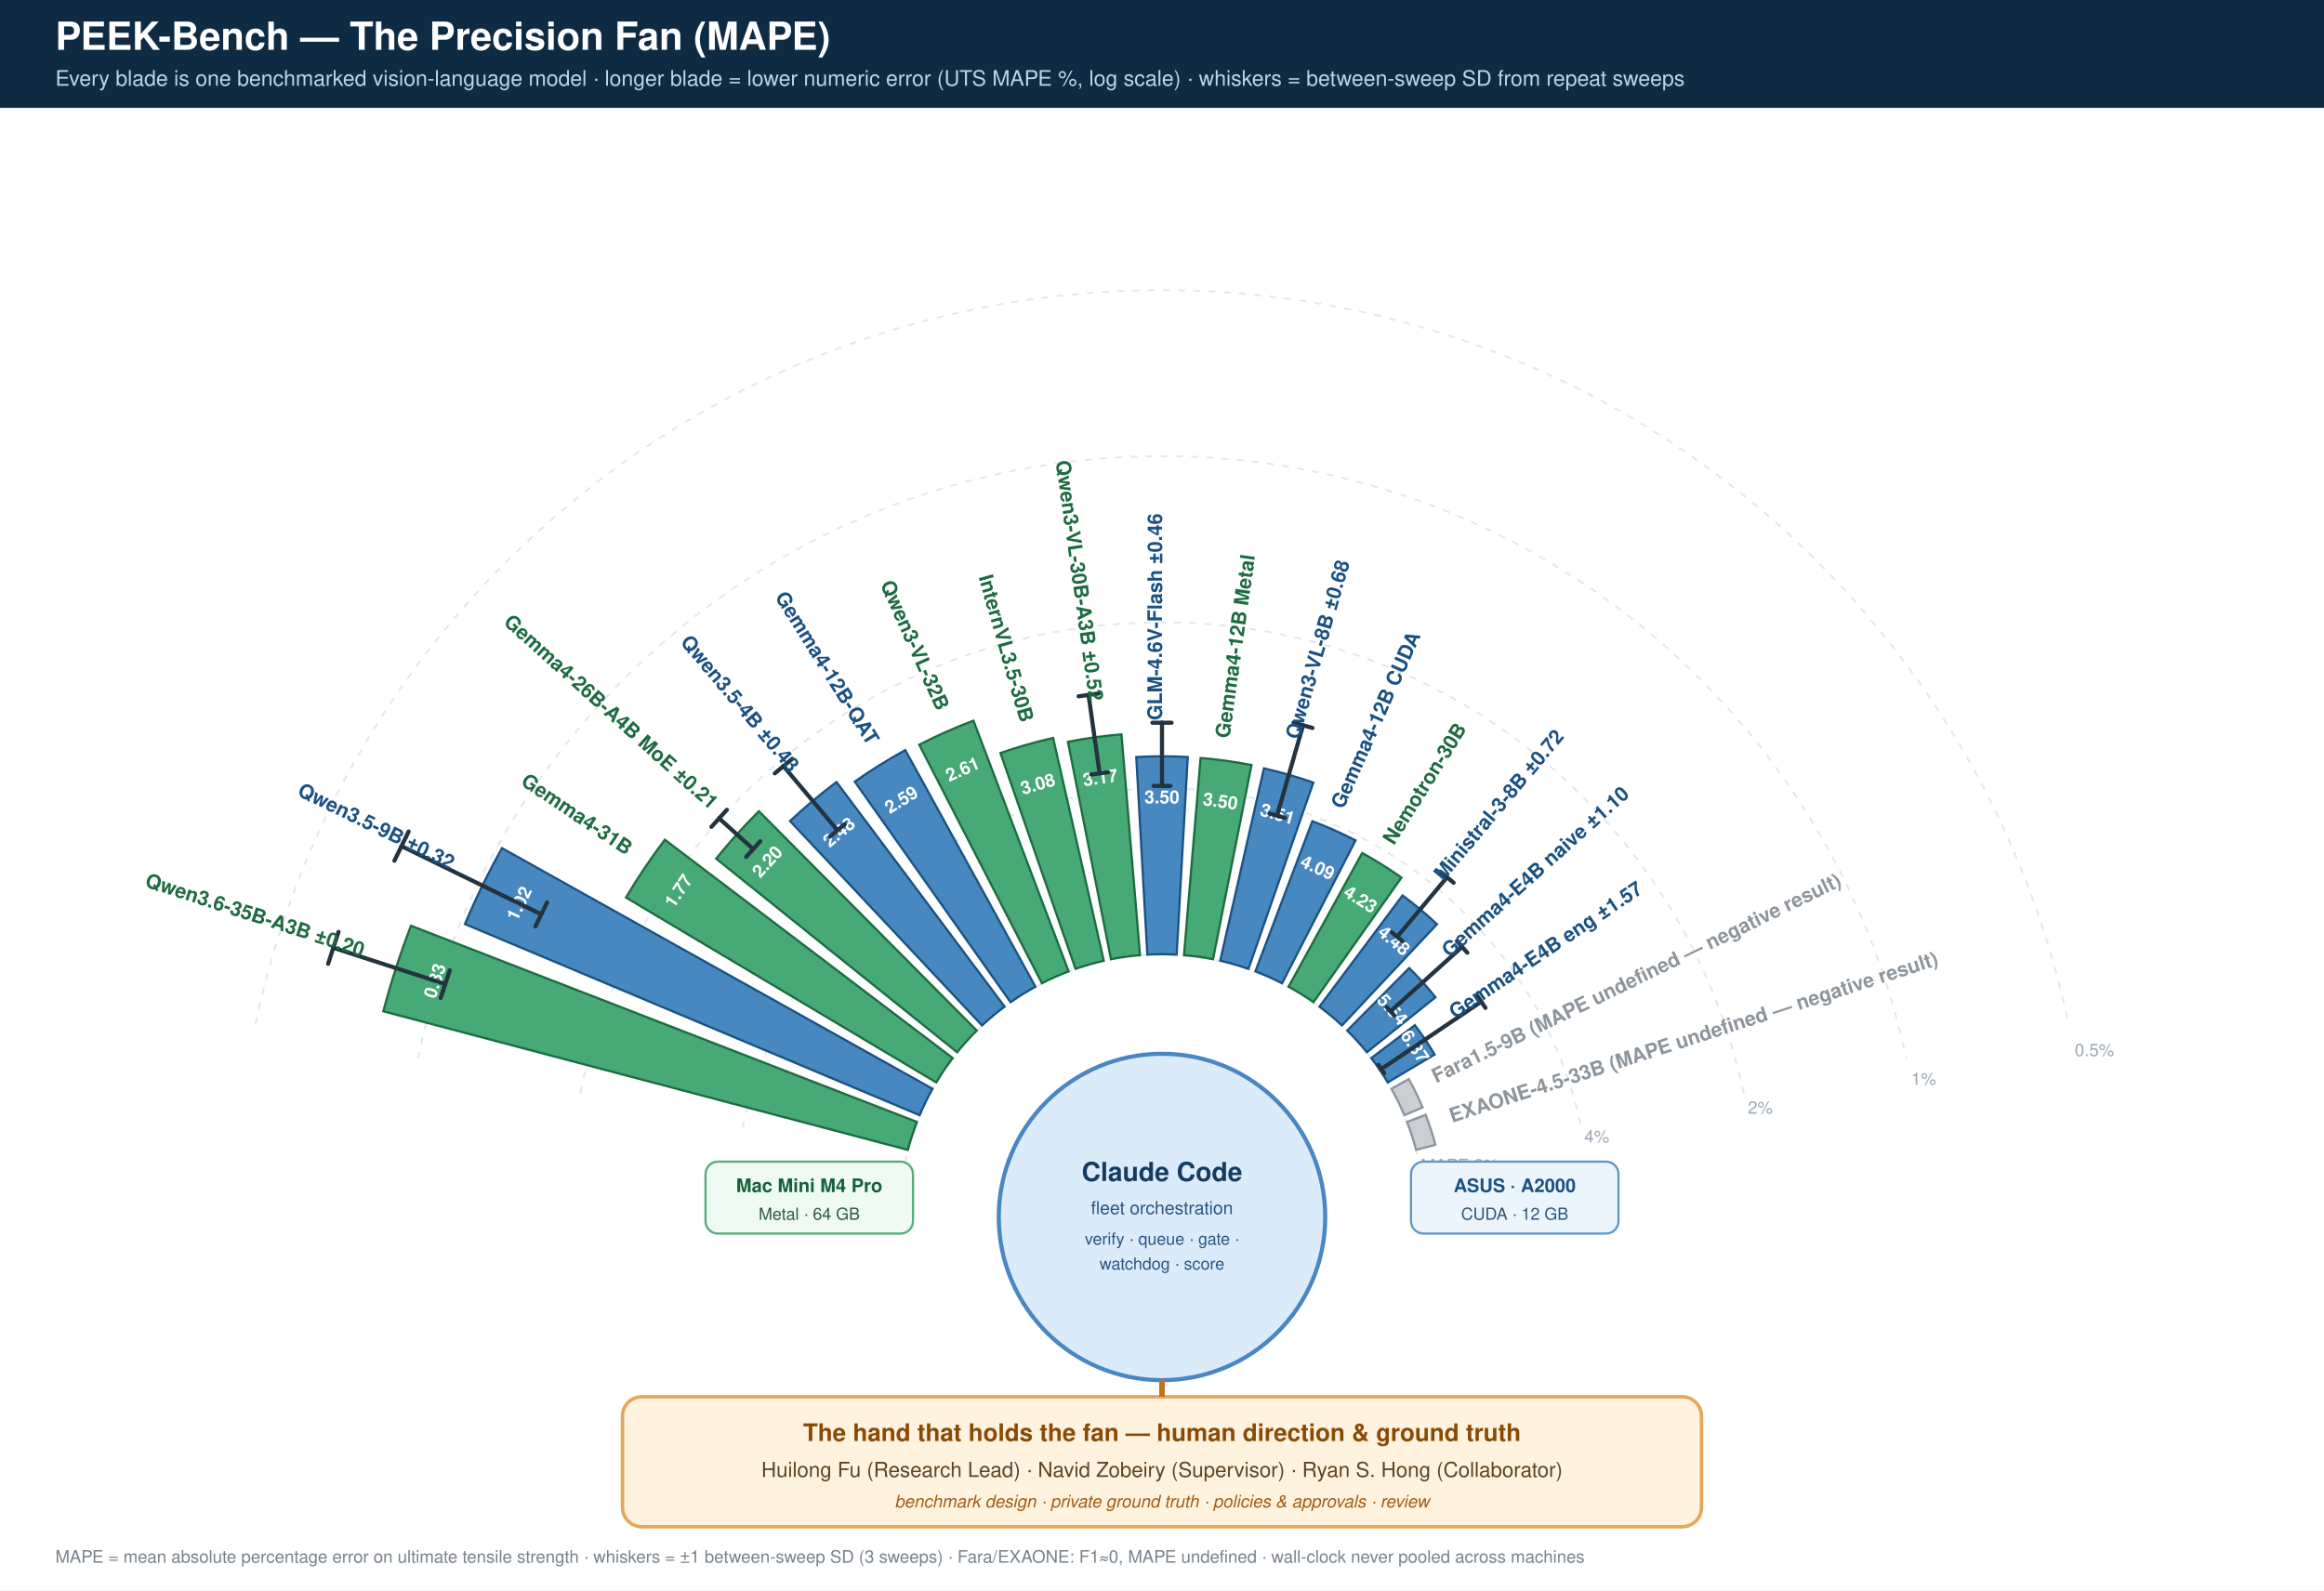
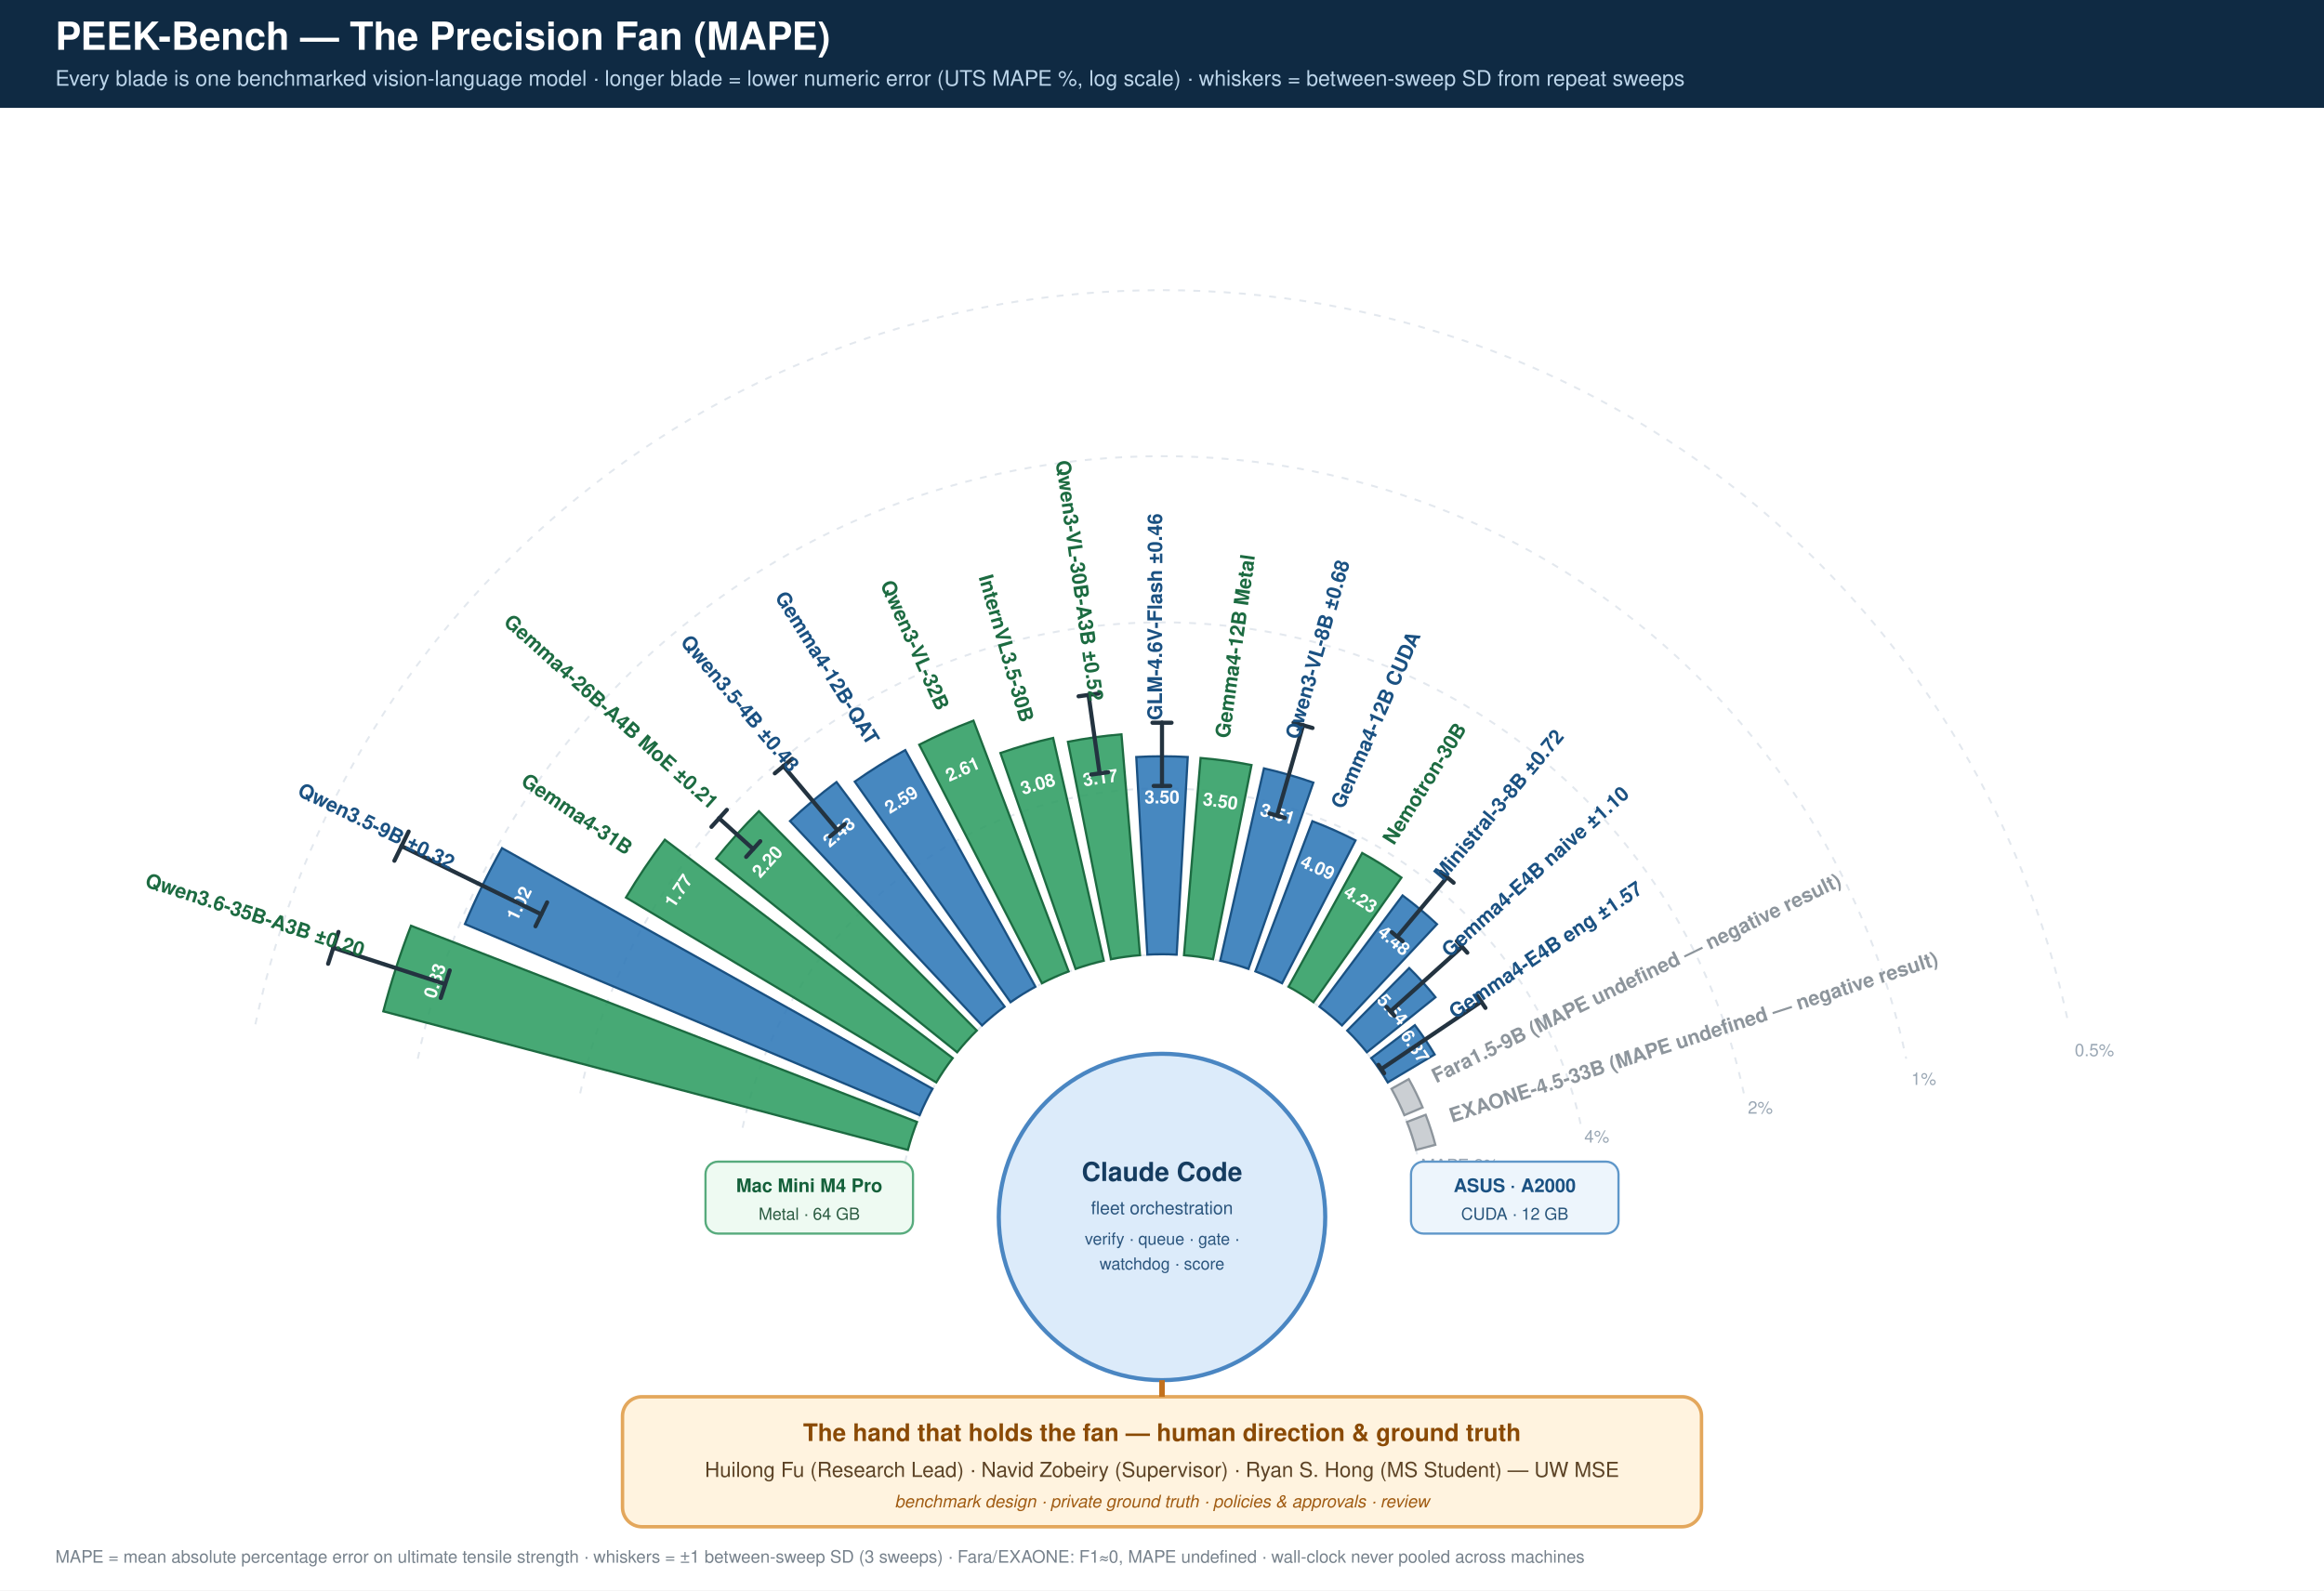
<svg xmlns="http://www.w3.org/2000/svg" viewBox="0 0 1680 1150" font-family="Helvetica, Arial, sans-serif">
  <rect width="1680" height="1150" fill="#ffffff" />
  <rect x="0" y="0" width="1680" height="78" fill="#0f2a43" />
  <text x="40" y="36" font-size="28" font-weight="bold" fill="#ffffff">PEEK-Bench — The Precision Fan (MAPE)</text>
  <text x="40" y="62" font-size="15.5" fill="#bcd5ea">Every blade is one benchmarked vision-language model · longer blade = lower numeric error (UTS MAPE %, log scale) · whiskers = between-sweep SD from repeat sweeps</text>
  <path d="M 654.2 840.5 A 190.0 190.0 0 0 1 1025.8 840.5" fill="none" stroke="#e3e8ee" stroke-width="1.4" stroke-dasharray="5 6" />
  <text x="1027.1" y="847.0" font-size="12.5" fill="#9aa7b4">MAPE 8%</text>
  <path d="M 536.8 815.5 A 310.0 310.0 0 0 1 1143.2 815.5" fill="none" stroke="#e3e8ee" stroke-width="1.4" stroke-dasharray="5 6" />
  <text x="1145.3" y="826.2" font-size="12.5" fill="#9aa7b4">4%</text>
  <path d="M 419.4 790.6 A 430 430 0 0 1 1260.6 790.6" fill="none" stroke="#e3e8ee" stroke-width="1.4" stroke-dasharray="5 6" />
  <text x="1263.5" y="805.3" font-size="12.5" fill="#9aa7b4">2%</text>
  <path d="M 302.0 765.6 A 550.0 550.0 0 0 1 1378.0 765.6" fill="none" stroke="#e3e8ee" stroke-width="1.4" stroke-dasharray="5 6" />
  <text x="1381.6" y="784.5" font-size="12.5" fill="#9aa7b4">1%</text>
  <path d="M 184.6 740.7 A 670.0 670.0 0 0 1 1495.4 740.7" fill="none" stroke="#e3e8ee" stroke-width="1.4" stroke-dasharray="5 6" />
  <text x="1499.8" y="763.7" font-size="12.5" fill="#9aa7b4">0.5%</text>
  <path d="M 656.3 831.5 L 277.1 731.3 A 582.258 582.258 0 0 1 297.1 669.4 L 662.9 811.3 A 190 190 0 0 0 656.3 831.5 Z" fill="#2f9e63" fill-opacity="0.88" stroke="#1c6b41" stroke-width="1.6" />
  <text x="318.6" y="710.6" font-size="13" font-weight="bold" fill="#ffffff" text-anchor="middle" transform="rotate(-72.0 318.6 710.6)">0.83</text>
  <line x1="321.8" y1="711.6" x2="240.8" y2="685.3" stroke="#233340" stroke-width="3" stroke-linecap="round" />
  <line x1="318.6" y1="721.6" x2="325.1" y2="701.7" stroke="#233340" stroke-width="3" stroke-linecap="round" />
  <line x1="237.2" y1="696.9" x2="244.7" y2="673.9" stroke="#233340" stroke-width="3" stroke-linecap="round" />
  <text x="261.5" y="692.0" font-size="14.5" font-weight="bold" fill="#1c6b41" text-anchor="end" transform="rotate(18.0 261.5 692.0)">Qwen3.6-35B-A3B ±0.20</text>
  <path d="M 664.8 806.4 L 336.1 668.2 A 546.572 546.572 0 0 1 362.9 613.3 L 674.1 787.3 A 190 190 0 0 0 664.8 806.4 Z" fill="#2f78b8" fill-opacity="0.88" stroke="#1a5182" stroke-width="1.6" />
  <text x="379.3" y="655.3" font-size="13" font-weight="bold" fill="#ffffff" text-anchor="middle" transform="rotate(-64.0 379.3 655.3)">1.02</text>
  <line x1="391.2" y1="661.1" x2="290.2" y2="611.8" stroke="#233340" stroke-width="3" stroke-linecap="round" />
  <line x1="387.1" y1="669.8" x2="395.5" y2="652.5" stroke="#233340" stroke-width="3" stroke-linecap="round" />
  <line x1="285.1" y1="622.4" x2="295.4" y2="601.3" stroke="#233340" stroke-width="3" stroke-linecap="round" />
  <text x="325.4" y="629.0" font-size="14.5" font-weight="bold" fill="#1a5182" text-anchor="end" transform="rotate(26.0 325.4 629.0)">Qwen3.5-9B ±0.32</text>
  <path d="M 676.8 782.7 L 452.5 649.0 A 451.15 451.15 0 0 1 480.6 607.2 L 688.7 765.1 A 190 190 0 0 0 676.8 782.7 Z" fill="#2f9e63" fill-opacity="0.88" stroke="#1c6b41" stroke-width="1.6" />
  <text x="494.2" y="646.7" font-size="13" font-weight="bold" fill="#ffffff" text-anchor="middle" transform="rotate(-56.0 494.2 646.7)">1.77</text>
  <text x="452.7" y="618.8" font-size="14.5" font-weight="bold" fill="#1c6b41" text-anchor="end" transform="rotate(34.0 452.7 618.8)">Gemma4-31B</text>
  <path d="M 691.9 760.9 L 517.7 620.9 A 413.5 413.5 0 0 1 548.6 586.6 L 706.1 745.2 A 190 190 0 0 0 691.9 760.9 Z" fill="#2f9e63" fill-opacity="0.88" stroke="#1c6b41" stroke-width="1.6" />
  <text x="558.0" y="626.1" font-size="13" font-weight="bold" fill="#ffffff" text-anchor="middle" transform="rotate(-48.0 558.0 626.1)">2.20</text>
  <line x1="544.4" y1="613.9" x2="519.8" y2="591.7" stroke="#233340" stroke-width="3" stroke-linecap="round" />
  <line x1="539.4" y1="619.6" x2="549.6" y2="608.3" stroke="#233340" stroke-width="3" stroke-linecap="round" />
  <line x1="514.3" y1="597.9" x2="525.4" y2="585.6" stroke="#233340" stroke-width="3" stroke-linecap="round" />
  <text x="513.4" y="585.9" font-size="14.5" font-weight="bold" fill="#1c6b41" text-anchor="end" transform="rotate(42.0 513.4 585.9)">Gemma4-26B-A4B MoE ±0.21</text>
  <path d="M 709.9 741.5 L 571.1 593.7 A 392.759 392.759 0 0 1 604.7 565.5 L 726.2 727.9 A 190 190 0 0 0 709.9 741.5 Z" fill="#2f78b8" fill-opacity="0.88" stroke="#1a5182" stroke-width="1.6" />
  <text x="609.4" y="605.2" font-size="13" font-weight="bold" fill="#ffffff" text-anchor="middle" transform="rotate(-40.0 609.4 605.2)">2.48</text>
  <line x1="605.3" y1="600.3" x2="566.3" y2="553.9" stroke="#233340" stroke-width="3" stroke-linecap="round" />
  <line x1="600.0" y1="604.9" x2="610.7" y2="595.9" stroke="#233340" stroke-width="3" stroke-linecap="round" />
  <line x1="560.1" y1="559.2" x2="572.7" y2="548.7" stroke="#233340" stroke-width="3" stroke-linecap="round" />
  <text x="570.8" y="559.2" font-size="14.5" font-weight="bold" fill="#1a5182" text-anchor="end" transform="rotate(50.0 570.8 559.2)">Qwen3.5-4B ±0.43</text>
  <path d="M 730.5 724.7 L 617.9 565.2 A 385.246 385.246 0 0 1 654.4 542.4 L 748.5 713.5 A 190 190 0 0 0 730.5 724.7 Z" fill="#2f78b8" fill-opacity="0.88" stroke="#1a5182" stroke-width="1.6" />
  <text x="653.9" y="582.1" font-size="13" font-weight="bold" fill="#ffffff" text-anchor="middle" transform="rotate(-32.0 653.9 582.1)">2.59</text>
  <text x="627.4" y="539.7" font-size="14.5" font-weight="bold" fill="#1a5182" text-anchor="end" transform="rotate(58.0 627.4 539.7)">Gemma4-12B-QAT</text>
  <path d="M 753.2 711.0 L 664.5 538.5 A 383.914 383.914 0 0 1 703.7 521.1 L 772.5 702.4 A 190 190 0 0 0 753.2 711.0 Z" fill="#2f9e63" fill-opacity="0.88" stroke="#1c6b41" stroke-width="1.6" />
  <text x="697.7" y="560.3" font-size="13" font-weight="bold" fill="#ffffff" text-anchor="middle" transform="rotate(-24.0 697.7 560.3)">2.61</text>
  <text x="677.3" y="514.7" font-size="14.5" font-weight="bold" fill="#1c6b41" text-anchor="end" transform="rotate(66.0 677.3 514.7)">Qwen3-VL-32B</text>
  <path d="M 777.5 700.6 L 723.2 544.5 A 355.248 355.248 0 0 1 761.3 533.6 L 797.9 694.7 A 190 190 0 0 0 777.5 700.6 Z" fill="#2f9e63" fill-opacity="0.88" stroke="#1c6b41" stroke-width="1.6" />
  <text x="751.5" y="571.2" font-size="13" font-weight="bold" fill="#ffffff" text-anchor="middle" transform="rotate(-16.0 751.5 571.2)">3.08</text>
  <text x="737.7" y="523.1" font-size="14.5" font-weight="bold" fill="#1c6b41" text-anchor="end" transform="rotate(74.0 737.7 523.1)">InternVL3.5-30B</text>
  <path d="M 803.1 693.6 L 772.0 536.4 A 350.262 350.262 0 0 1 810.7 531.0 L 824.1 690.7 A 190 190 0 0 0 803.1 693.6 Z" fill="#2f9e63" fill-opacity="0.88" stroke="#1c6b41" stroke-width="1.6" />
  <text x="796.0" y="566.8" font-size="13" font-weight="bold" fill="#ffffff" text-anchor="middle" transform="rotate(-8.0 796.0 566.8)">3.17</text>
  <line x1="794.9" y1="559.2" x2="786.9" y2="502.4" stroke="#233340" stroke-width="3" stroke-linecap="round" />
  <line x1="788.8" y1="560.1" x2="801.1" y2="558.4" stroke="#233340" stroke-width="3" stroke-linecap="round" />
  <line x1="779.7" y1="503.5" x2="794.2" y2="501.5" stroke="#233340" stroke-width="3" stroke-linecap="round" />
  <text x="787.6" y="507.4" font-size="14.5" font-weight="bold" fill="#1c6b41" text-anchor="end" transform="rotate(82.0 787.6 507.4)">Qwen3-VL-30B-A3B ±0.52</text>
  <path d="M 829.4 690.3 L 821.4 547.4 A 333.117 333.117 0 0 1 858.6 547.4 L 850.6 690.3 A 190 190 0 0 0 829.4 690.3 Z" fill="#2f78b8" fill-opacity="0.88" stroke="#1a5182" stroke-width="1.6" />
  <text x="840.0" y="580.9" font-size="13" font-weight="bold" fill="#ffffff" text-anchor="middle" transform="rotate(0.0 840.0 580.9)">3.50</text>
  <line x1="840.0" y1="568.3" x2="840.0" y2="522.5" stroke="#233340" stroke-width="3" stroke-linecap="round" />
  <line x1="834.0" y1="568.3" x2="846.0" y2="568.3" stroke="#233340" stroke-width="3" stroke-linecap="round" />
  <line x1="833.1" y1="522.6" x2="846.9" y2="522.6" stroke="#233340" stroke-width="3" stroke-linecap="round" />
  <text x="840.0" y="520.9" font-size="14.5" font-weight="bold" fill="#1a5182" text-anchor="start" transform="rotate(-90.0 840.0 520.9)">GLM-4.6V-Flash ±0.46</text>
  <path d="M 855.9 690.7 L 867.9 548.1 A 333.117 333.117 0 0 1 904.7 553.2 L 876.9 693.6 A 190 190 0 0 0 855.9 690.7 Z" fill="#2f9e63" fill-opacity="0.88" stroke="#1c6b41" stroke-width="1.6" />
  <text x="881.6" y="583.8" font-size="13" font-weight="bold" fill="#ffffff" text-anchor="middle" transform="rotate(8.0 881.6 583.8)">3.50</text>
  <text x="888.6" y="534.3" font-size="14.5" font-weight="bold" fill="#1c6b41" text-anchor="start" transform="rotate(-82.0 888.6 534.3)">Gemma4-12B Metal</text>
  <path d="M 882.1 694.7 L 913.7 555.6 A 332.623 332.623 0 0 1 949.4 565.9 L 902.5 700.6 A 190 190 0 0 0 882.1 694.7 Z" fill="#2f78b8" fill-opacity="0.88" stroke="#1a5182" stroke-width="1.6" />
  <text x="922.3" y="592.9" font-size="13" font-weight="bold" fill="#ffffff" text-anchor="middle" transform="rotate(16.0 922.3 592.9)">3.51</text>
  <line x1="923.2" y1="589.7" x2="942.0" y2="524.4" stroke="#233340" stroke-width="3" stroke-linecap="round" />
  <line x1="917.6" y1="588.2" x2="928.8" y2="591.4" stroke="#233340" stroke-width="3" stroke-linecap="round" />
  <line x1="935.1" y1="522.5" x2="948.8" y2="526.4" stroke="#233340" stroke-width="3" stroke-linecap="round" />
  <text x="938.9" y="535.3" font-size="14.5" font-weight="bold" fill="#1a5182" text-anchor="start" transform="rotate(-74.0 938.9 535.3)">Qwen3-VL-8B ±0.68</text>
  <path d="M 907.5 702.4 L 948.7 593.8 A 306.148 306.148 0 0 1 979.9 607.7 L 926.8 711.0 A 190 190 0 0 0 907.5 702.4 Z" fill="#2f78b8" fill-opacity="0.88" stroke="#1a5182" stroke-width="1.6" />
  <text x="950.7" y="631.4" font-size="13" font-weight="bold" fill="#ffffff" text-anchor="middle" transform="rotate(24.0 950.7 631.4)">4.09</text>
  <text x="971.0" y="585.7" font-size="14.5" font-weight="bold" fill="#1a5182" text-anchor="start" transform="rotate(-66.0 971.0 585.7)">Gemma4-12B CUDA</text>
  <path d="M 931.5 713.5 L 984.7 616.8 A 300.321 300.321 0 0 1 1013.1 634.6 L 949.5 724.7 A 190 190 0 0 0 931.5 713.5 Z" fill="#2f9e63" fill-opacity="0.88" stroke="#1c6b41" stroke-width="1.6" />
  <text x="981.1" y="654.1" font-size="13" font-weight="bold" fill="#ffffff" text-anchor="middle" transform="rotate(32.0 981.1 654.1)">4.23</text>
  <text x="1007.6" y="611.7" font-size="14.5" font-weight="bold" fill="#1c6b41" text-anchor="start" transform="rotate(-58.0 1007.6 611.7)">Nemotron-30B</text>
  <path d="M 953.8 727.9 L 1013.9 647.5 A 290.38 290.38 0 0 1 1038.8 668.3 L 970.1 741.5 A 190 190 0 0 0 953.8 727.9 Z" fill="#2f78b8" fill-opacity="0.88" stroke="#1a5182" stroke-width="1.6" />
  <text x="1004.8" y="683.6" font-size="13" font-weight="bold" fill="#ffffff" text-anchor="middle" transform="rotate(40.0 1004.8 683.6)">4.48</text>
  <line x1="1010.1" y1="677.3" x2="1046.1" y2="634.3" stroke="#233340" stroke-width="3" stroke-linecap="round" />
  <line x1="1006.1" y1="674.1" x2="1013.9" y2="680.6" stroke="#233340" stroke-width="3" stroke-linecap="round" />
  <line x1="1041.4" y1="630.4" x2="1050.8" y2="638.3" stroke="#233340" stroke-width="3" stroke-linecap="round" />
  <text x="1043.4" y="637.6" font-size="14.5" font-weight="bold" fill="#1a5182" text-anchor="start" transform="rotate(-50.0 1043.4 637.6)">Ministral-3-8B ±0.72</text>
  <path d="M 973.9 745.2 L 1018.7 700.0 A 253.614 253.614 0 0 1 1037.7 721.1 L 988.1 760.9 A 190 190 0 0 0 973.9 745.2 Z" fill="#2f78b8" fill-opacity="0.88" stroke="#1a5182" stroke-width="1.6" />
  <text x="1003.2" y="733.0" font-size="13" font-weight="bold" fill="#ffffff" text-anchor="middle" transform="rotate(48.0 1003.2 733.0)">5.54</text>
  <line x1="1005.2" y1="731.3" x2="1056.9" y2="684.7" stroke="#233340" stroke-width="3" stroke-linecap="round" />
  <line x1="1002.3" y1="728.1" x2="1008.0" y2="734.5" stroke="#233340" stroke-width="3" stroke-linecap="round" />
  <line x1="1053.2" y1="680.5" x2="1060.7" y2="688.9" stroke="#233340" stroke-width="3" stroke-linecap="round" />
  <text x="1047.8" y="692.9" font-size="14.5" font-weight="bold" fill="#1a5182" text-anchor="start" transform="rotate(-42.0 1047.8 692.9)">Gemma4-E4B naive ±1.10</text>
  <path d="M 991.3 765.1 L 1022.8 741.3 A 229.445 229.445 0 0 1 1037.1 762.5 L 1003.2 782.7 A 190 190 0 0 0 991.3 765.1 Z" fill="#2f78b8" fill-opacity="0.88" stroke="#1a5182" stroke-width="1.6" />
  <text x="1019.1" y="759.2" font-size="13" font-weight="bold" fill="#ffffff" text-anchor="middle" transform="rotate(56.0 1019.1 759.2)">6.37</text>
  <line x1="998.6" y1="773.0" x2="1070.8" y2="724.3" stroke="#233340" stroke-width="3" stroke-linecap="round" />
  <line x1="996.5" y1="770.0" x2="1000.6" y2="776.1" stroke="#233340" stroke-width="3" stroke-linecap="round" />
  <line x1="1067.8" y1="719.9" x2="1073.8" y2="728.8" stroke="#233340" stroke-width="3" stroke-linecap="round" />
  <text x="1051.8" y="737.2" font-size="14.5" font-weight="bold" fill="#1a5182" text-anchor="start" transform="rotate(-34.0 1051.8 737.2)">Gemma4-E4B eng ±1.57</text>
  <path d="M 1005.9 787.3 L 1018.4 780.3 A 204.4 204.4 0 0 1 1028.4 800.8 L 1015.2 806.4 A 190 190 0 0 0 1005.9 787.3 Z" fill="#c4c9ce" fill-opacity="0.88" stroke="#8d959c" stroke-width="1.6" />
  <text x="1038.1" y="783.4" font-size="14.5" font-weight="bold" fill="#8d959c" text-anchor="start" transform="rotate(-26.0 1038.1 783.4)">Fara1.5-9B (MAPE undefined — negative result)</text>
  <path d="M 1017.1 811.3 L 1030.6 806.1 A 204.4 204.4 0 0 1 1037.6 827.8 L 1023.7 831.5 A 190 190 0 0 0 1017.1 811.3 Z" fill="#c4c9ce" fill-opacity="0.88" stroke="#8d959c" stroke-width="1.6" />
  <text x="1049.6" y="811.9" font-size="14.5" font-weight="bold" fill="#8d959c" text-anchor="start" transform="rotate(-18.0 1049.6 811.9)">EXAONE-4.5-33B (MAPE undefined — negative result)</text>
  <circle cx="840" cy="880" r="118" fill="#dcebfa" stroke="#4a86c2" stroke-width="3" />
  <text x="840" y="854" font-size="19" font-weight="bold" fill="#153c60" text-anchor="middle">Claude Code</text>
  <text x="840" y="878" font-size="13" fill="#2c567e" text-anchor="middle">fleet orchestration</text>
  <text x="840" y="900" font-size="12" fill="#2c567e" text-anchor="middle">verify · queue · gate ·</text>
  <text x="840" y="918" font-size="12" fill="#2c567e" text-anchor="middle">watchdog · score</text>
  <rect x="510" y="840" width="150" height="52" rx="9" fill="#eefaf2" stroke="#57ab7d" stroke-width="1.6" />
  <text x="585" y="862" font-size="13.5" font-weight="bold" fill="#14603a" text-anchor="middle">Mac Mini M4 Pro</text>
  <text x="585" y="882" font-size="12" fill="#2c5c42" text-anchor="middle">Metal · 64 GB</text>
  <rect x="1020" y="840" width="150" height="52" rx="9" fill="#edf5fc" stroke="#5f97c9" stroke-width="1.6" />
  <text x="1095" y="862" font-size="13.5" font-weight="bold" fill="#1a5182" text-anchor="middle">ASUS · A2000</text>
  <text x="1095" y="882" font-size="12" fill="#27547a" text-anchor="middle">CUDA · 12 GB</text>
  <rect x="450" y="1010" width="780" height="94" rx="14" fill="#fff3df" stroke="#e3a75c" stroke-width="2.5" />
  <text x="840" y="1042" font-size="17.5" font-weight="bold" fill="#8a4a05" text-anchor="middle">The hand that holds the fan — human direction &amp; ground truth</text>
-   <text x="840" y="1068" font-size="15" fill="#5c4326" text-anchor="middle">Huilong Fu (Research Lead) · Navid Zobeiry (Supervisor) · Ryan S. Hong (Collaborator)</text>
+   <text x="840" y="1068" font-size="15" fill="#5c4326" text-anchor="middle">Huilong Fu (Research Lead) · Navid Zobeiry (Supervisor) · Ryan S. Hong (MS Student) — UW MSE</text>
  <text x="840" y="1090" font-size="12.5" font-style="italic" fill="#a05b12" text-anchor="middle">benchmark design · private ground truth · policies &amp; approvals · review</text>
  <line x1="840" y1="998" x2="840" y2="1010" stroke="#c2711d" stroke-width="4" />
  <text x="40" y="1130" font-size="12.5" fill="#77828c">MAPE = mean absolute percentage error on ultimate tensile strength · whiskers = ±1 between-sweep SD (3 sweeps) · Fara/EXAONE: F1≈0, MAPE undefined · wall-clock never pooled across machines</text>
</svg>
